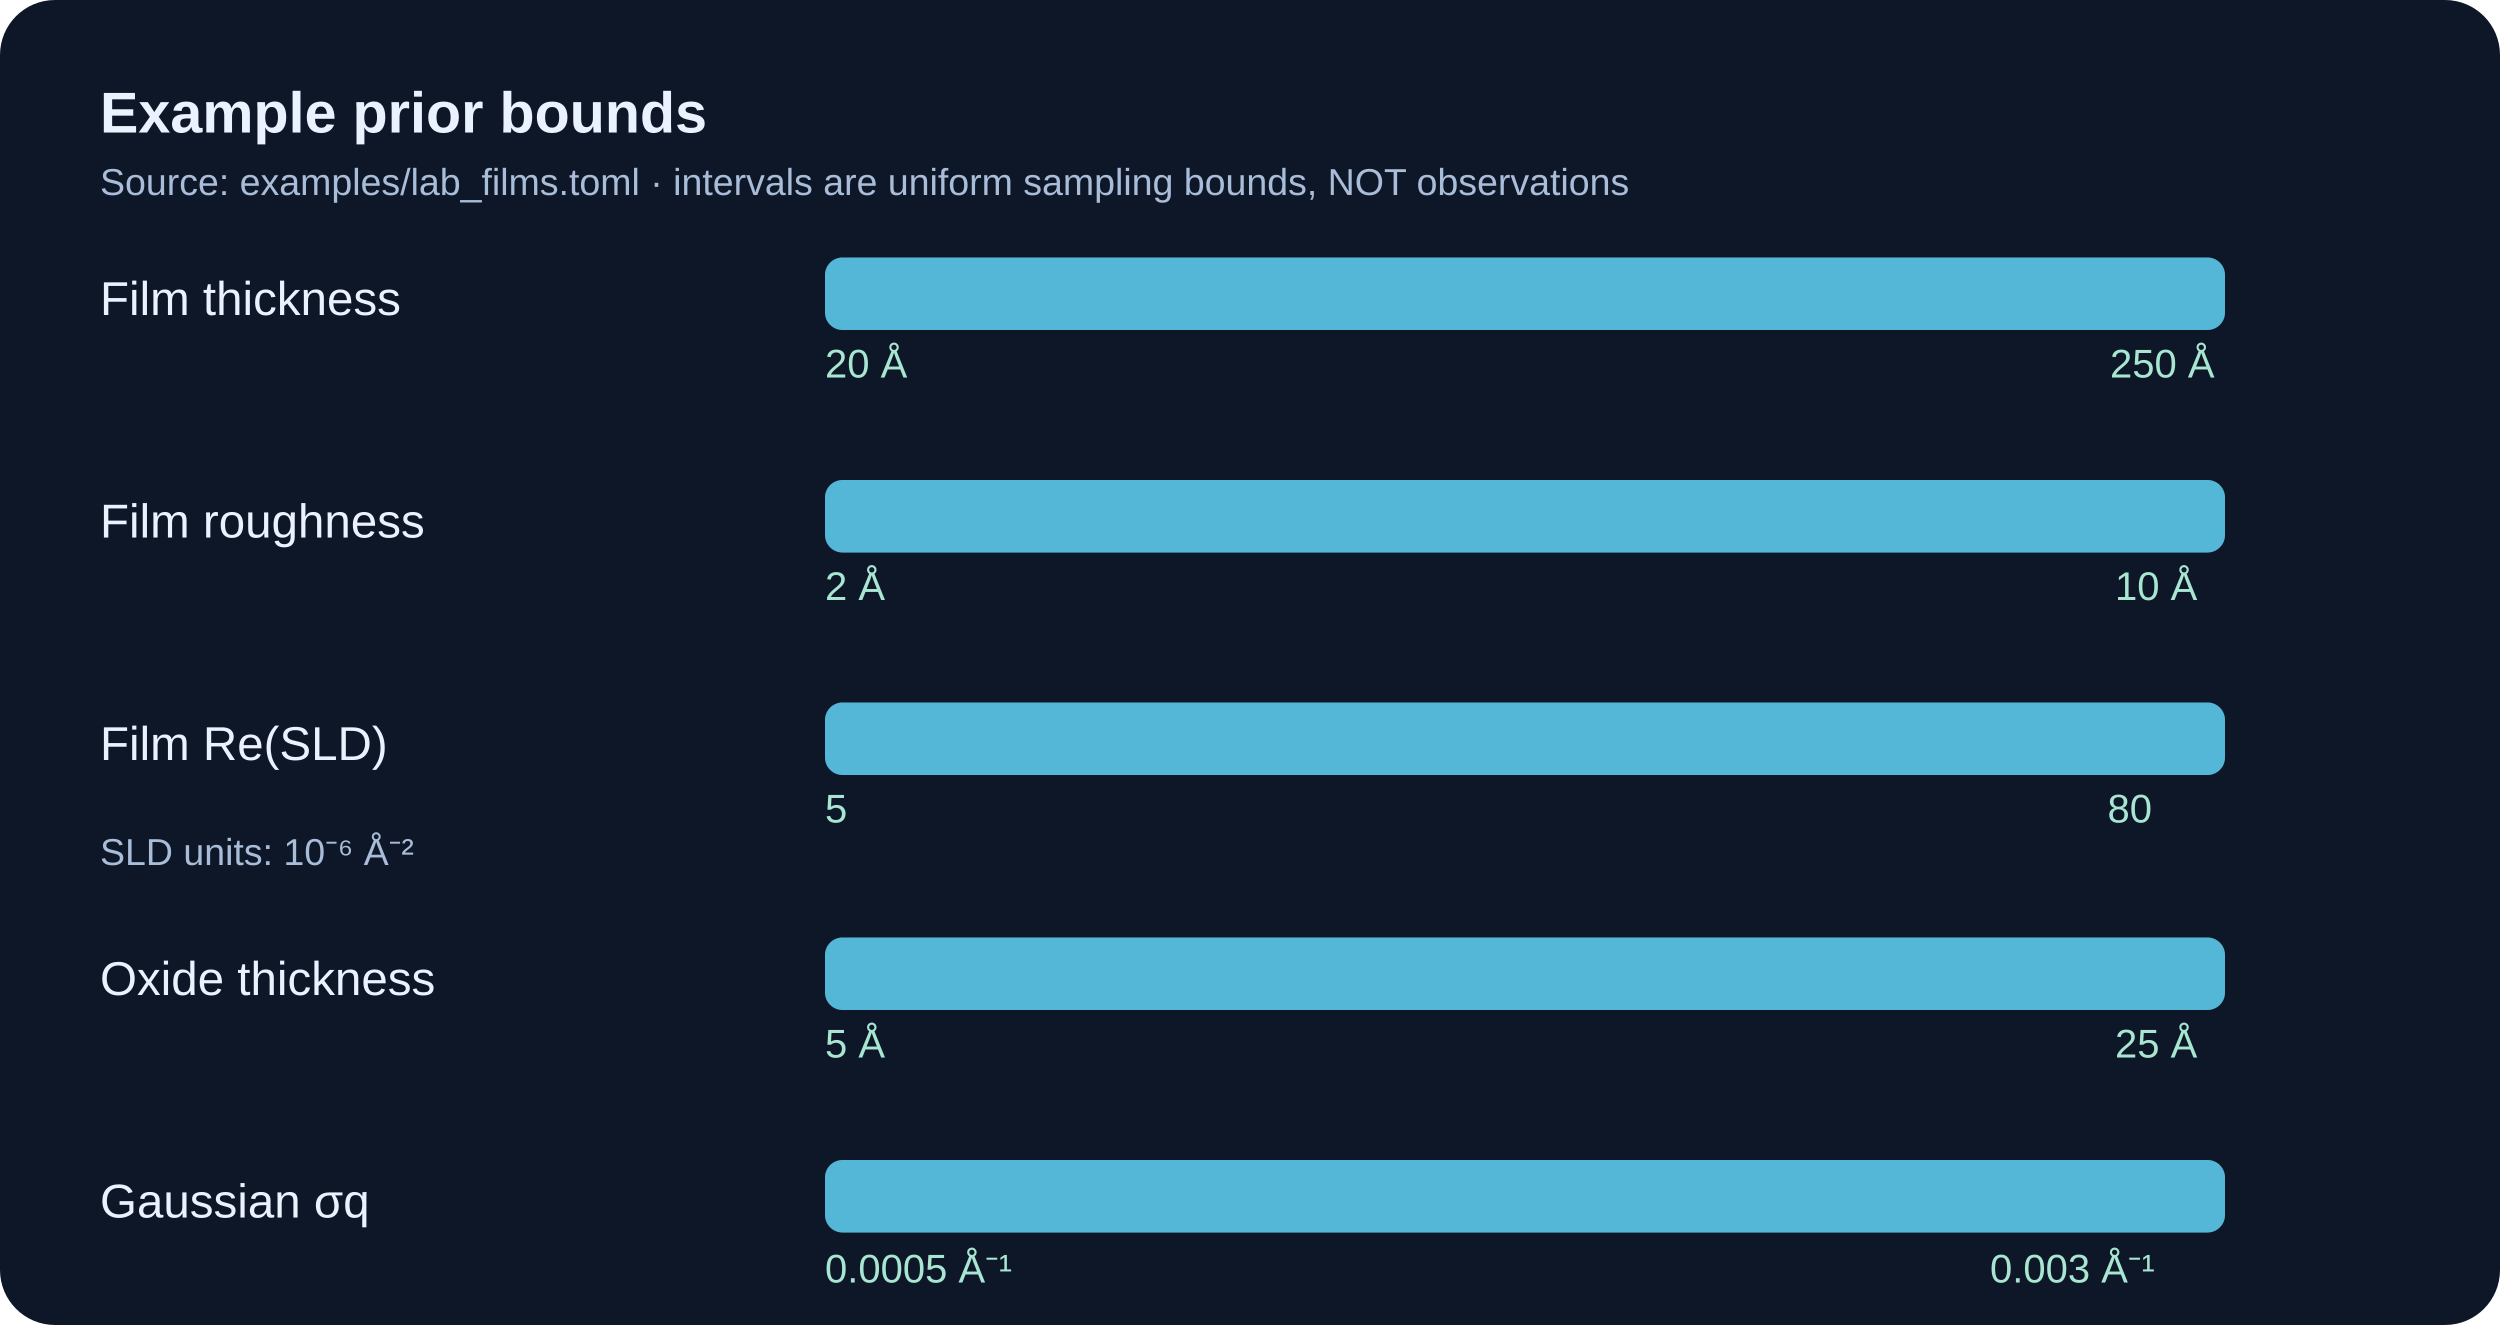
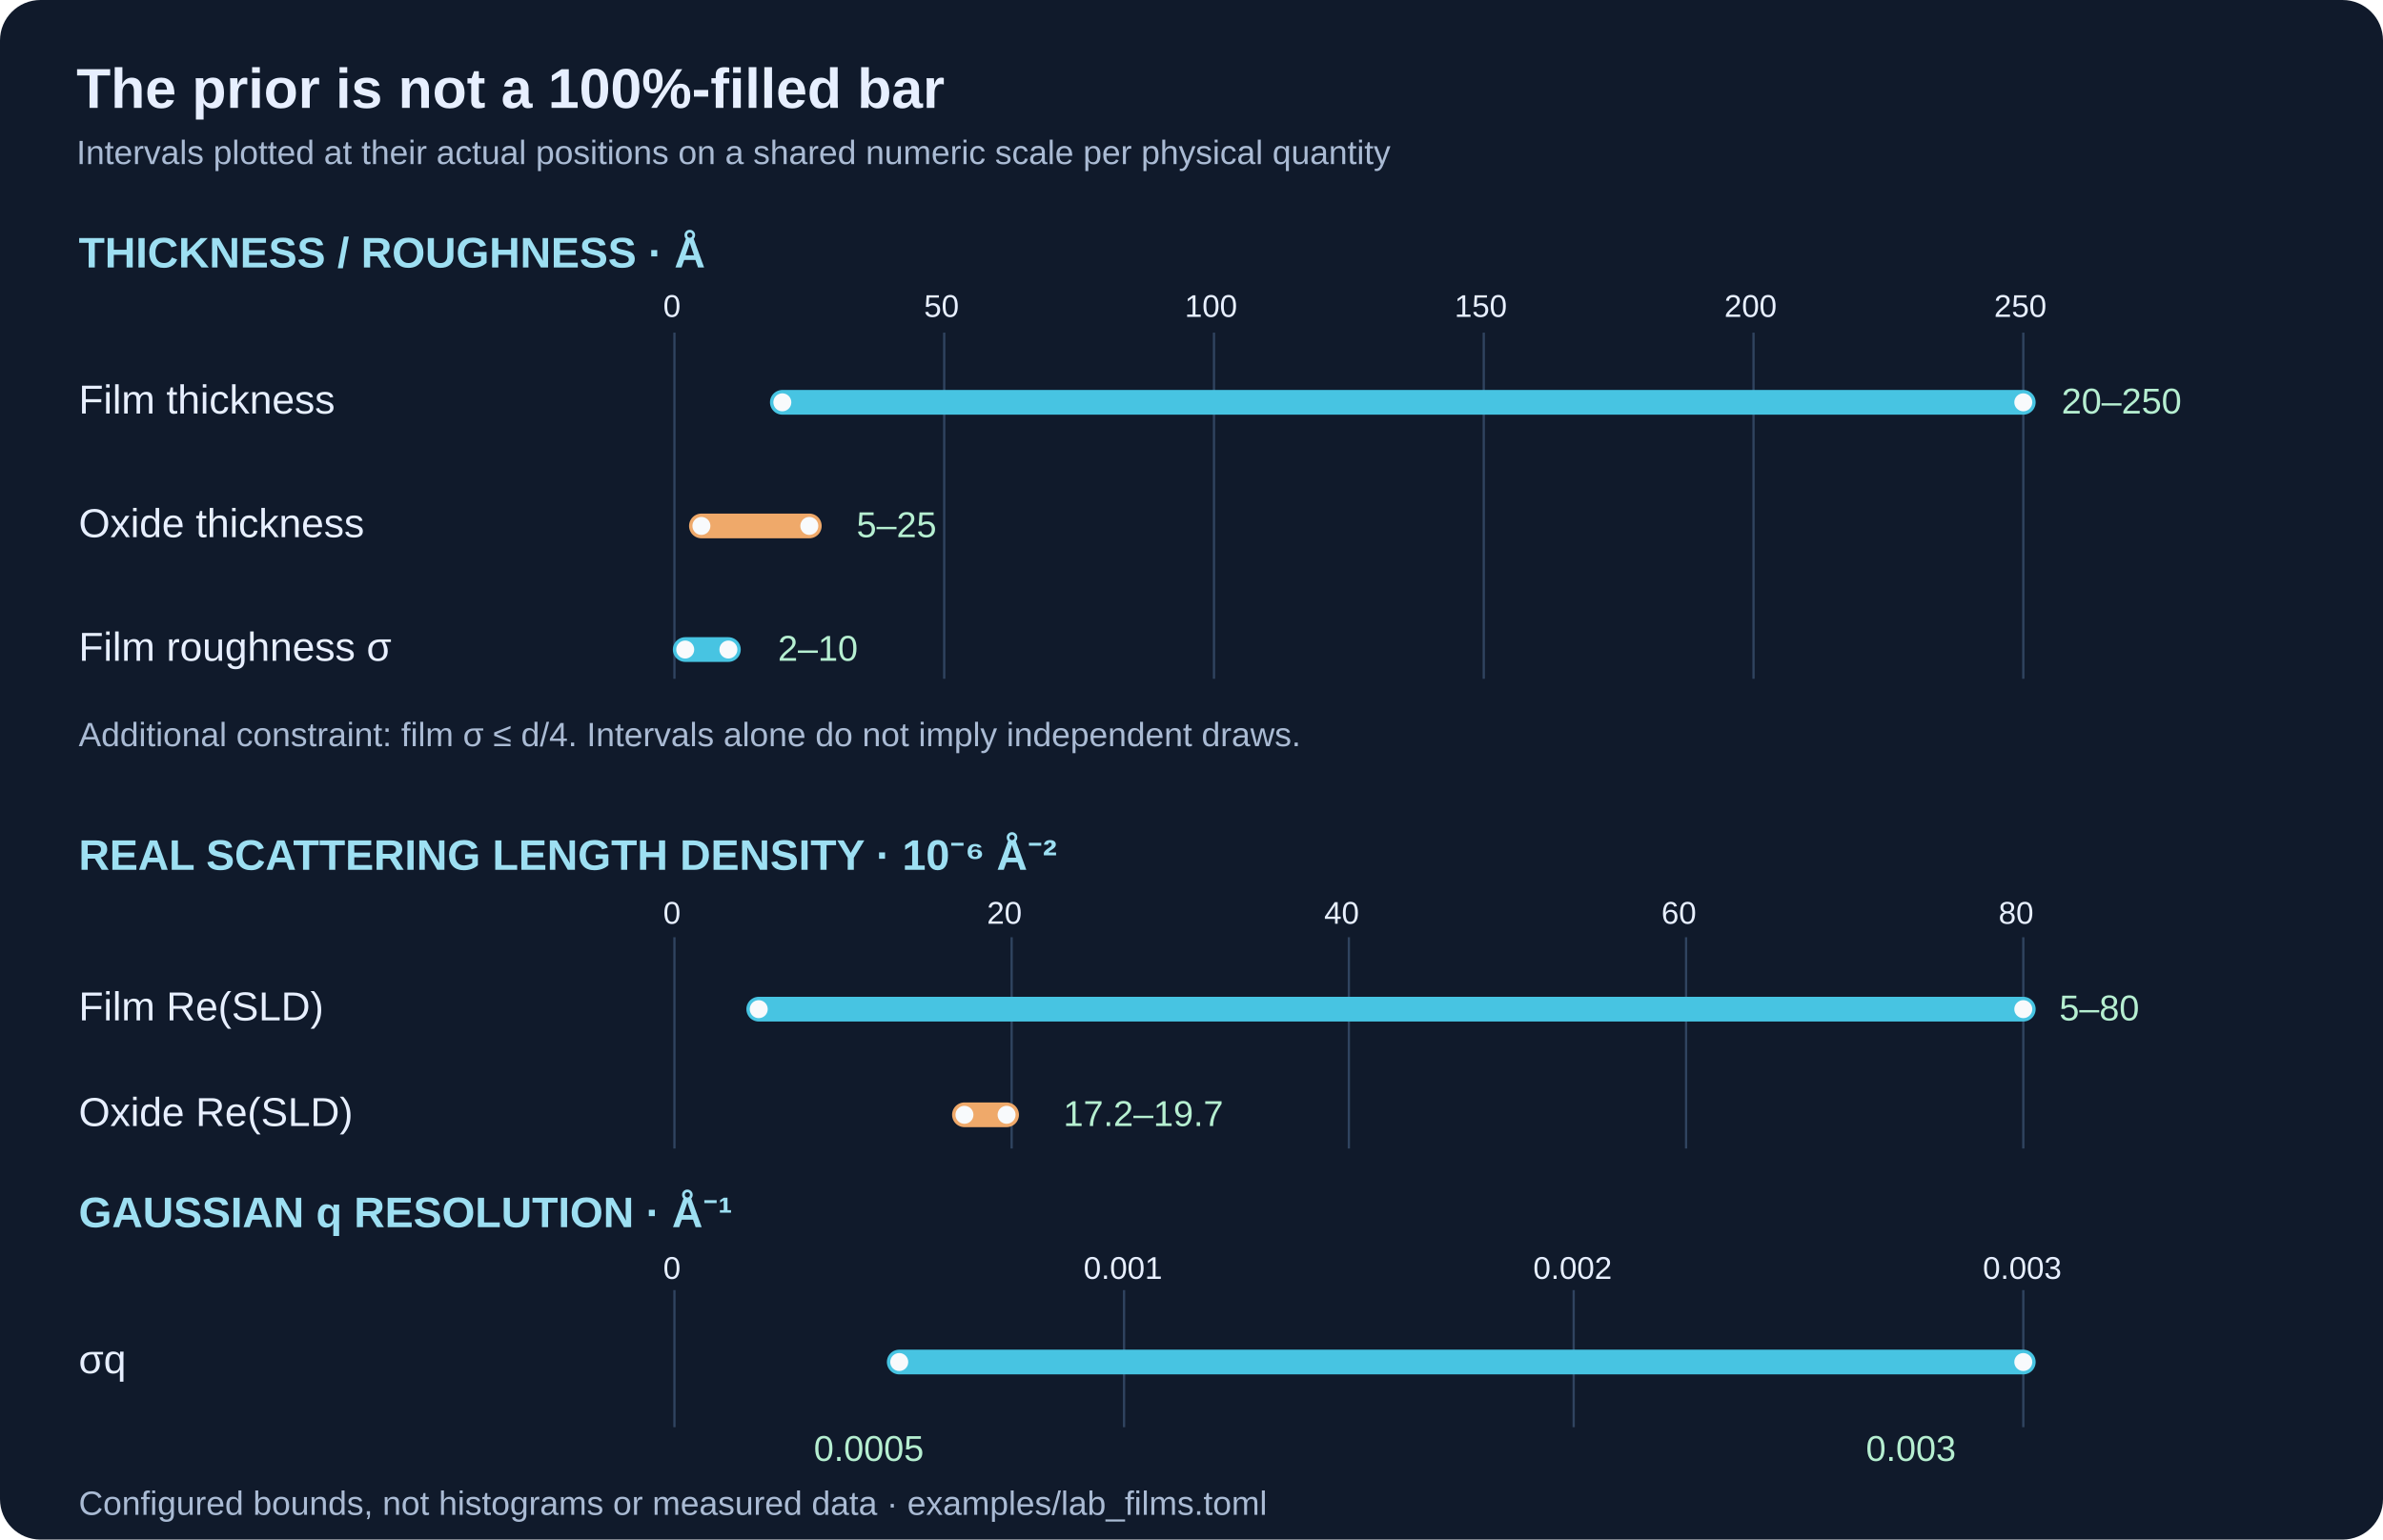
- <svg xmlns="http://www.w3.org/2000/svg" viewBox="0 0 1000 530" role="img" aria-labelledby="t d">
-   <style>text{font-family:Arial,sans-serif;fill:#eaf1ff}.h{font-size:23px;font-weight:700}.sub{font-size:15px;fill:#a9bcd8}.label{font-size:19px}.val{font-size:16px;fill:#a8e6d2}.track{fill:#273854}.range{fill:#55b7d7}.tick{stroke:#7890b6;stroke-width:1}</style>
-   <rect width="1000" height="530" rx="22" fill="#0e1728" />
-   <text x="40" y="53" class="h">Example prior bounds</text>
-   <text x="40" y="78" class="sub">Source: examples/lab_films.toml · intervals are uniform sampling bounds, NOT observations</text>
-   <text x="40" y="126" class="label">Film thickness</text>
-   <rect class="track" x="330" y="103" width="560" height="29" rx="7" />
-   <rect class="range" x="330" y="103" width="560" height="29" rx="7" />
-   <text x="330" y="151" class="val">20 Å</text>
-   <text x="844" y="151" class="val">250 Å</text>
-   <text x="40" y="215" class="label">Film roughness</text>
-   <rect class="track" x="330" y="192" width="560" height="29" rx="7" />
-   <rect class="range" x="330" y="192" width="560" height="29" rx="7" />
-   <text x="330" y="240" class="val">2 Å</text>
-   <text x="846" y="240" class="val">10 Å</text>
-   <text x="40" y="304" class="label">Film Re(SLD)</text>
-   <rect class="track" x="330" y="281" width="560" height="29" rx="7" />
-   <rect class="range" x="330" y="281" width="560" height="29" rx="7" />
-   <text x="330" y="329" class="val">5</text>
-   <text x="843" y="329" class="val">80</text>
-   <text x="40" y="346" class="sub">SLD units: 10⁻⁶ Å⁻²</text>
-   <text x="40" y="398" class="label">Oxide thickness</text>
-   <rect class="track" x="330" y="375" width="560" height="29" rx="7" />
-   <rect class="range" x="330" y="375" width="560" height="29" rx="7" />
-   <text x="330" y="423" class="val">5 Å</text>
-   <text x="846" y="423" class="val">25 Å</text>
-   <text x="40" y="487" class="label">Gaussian σq</text>
-   <rect class="track" x="330" y="464" width="560" height="29" rx="7" />
-   <rect class="range" x="330" y="464" width="560" height="29" rx="7" />
-   <text x="330" y="513" class="val">0.0005 Å⁻¹</text>
-   <text x="796" y="513" class="val">0.003 Å⁻¹</text>
+ <svg xmlns="http://www.w3.org/2000/svg" viewBox="0 0 1060 685" role="img" aria-labelledby="title desc">
+   <style>text{font-family:Arial,Helvetica,sans-serif;fill:#e7efff}.title{font-size:25px;font-weight:700}.note{font-size:15px;fill:#aabbd4}.head{font-size:19px;font-weight:700;fill:#9ddff2}.name{font-size:18px}.tick{font-size:14px;fill:#9eb0c8}.val{font-size:16px;fill:#b6efd1}.grid{stroke:#304460;stroke-width:1}.bar{stroke:#47c4e2;stroke-width:11;stroke-linecap:round}.oxide{stroke:#efa96a;stroke-width:11;stroke-linecap:round}.dot{fill:#f8fafc}</style>
+   <rect width="1060" height="685" rx="18" fill="#101a2b" />
+   <text x="34" y="48" class="title">The prior is not a 100%-filled bar</text>
+   <text x="34" y="73" class="note">Intervals plotted at their actual positions on a shared numeric scale per physical quantity</text>
+   <text x="35" y="119" class="head">THICKNESS / ROUGHNESS · Å</text>
+   <g>
+     <line class="grid" x1="300" x2="300" y1="148" y2="302" />
+     <line class="grid" x1="420" x2="420" y1="148" y2="302" />
+     <line class="grid" x1="540" x2="540" y1="148" y2="302" />
+     <line class="grid" x1="660" x2="660" y1="148" y2="302" />
+     <line class="grid" x1="780" x2="780" y1="148" y2="302" />
+     <line class="grid" x1="900" x2="900" y1="148" y2="302" />
+   </g>
+   <g class="tick">
+     <text x="295" y="141">0</text>
+     <text x="411" y="141">50</text>
+     <text x="527" y="141">100</text>
+     <text x="647" y="141">150</text>
+     <text x="767" y="141">200</text>
+     <text x="887" y="141">250</text>
+   </g>
+   <text x="35" y="184" class="name">Film thickness</text>
+   <line class="bar" x1="348" y1="179" x2="900" y2="179" />
+   <circle class="dot" cx="348" cy="179" r="4" />
+   <circle class="dot" cx="900" cy="179" r="4" />
+   <text x="917" y="184" class="val">20–250</text>
+   <text x="35" y="239" class="name">Oxide thickness</text>
+   <line class="oxide" x1="312" y1="234" x2="360" y2="234" />
+   <circle class="dot" cx="312" cy="234" r="4" />
+   <circle class="dot" cx="360" cy="234" r="4" />
+   <text x="381" y="239" class="val">5–25</text>
+   <text x="35" y="294" class="name">Film roughness σ</text>
+   <line class="bar" x1="304.8" y1="289" x2="324" y2="289" />
+   <circle class="dot" cx="304.8" cy="289" r="4" />
+   <circle class="dot" cx="324" cy="289" r="4" />
+   <text x="346" y="294" class="val">2–10</text>
+   <text x="35" y="332" class="note">Additional constraint: film σ ≤ d/4. Intervals alone do not imply independent draws.</text>
+   <text x="35" y="387" class="head">REAL SCATTERING LENGTH DENSITY · 10⁻⁶ Å⁻²</text>
+   <g>
+     <line class="grid" x1="300" x2="300" y1="417" y2="511" />
+     <line class="grid" x1="450" x2="450" y1="417" y2="511" />
+     <line class="grid" x1="600" x2="600" y1="417" y2="511" />
+     <line class="grid" x1="750" x2="750" y1="417" y2="511" />
+     <line class="grid" x1="900" x2="900" y1="417" y2="511" />
+   </g>
+   <g class="tick">
+     <text x="295" y="411">0</text>
+     <text x="439" y="411">20</text>
+     <text x="589" y="411">40</text>
+     <text x="739" y="411">60</text>
+     <text x="889" y="411">80</text>
+   </g>
+   <text x="35" y="454" class="name">Film Re(SLD)</text>
+   <line class="bar" x1="337.5" y1="449" x2="900" y2="449" />
+   <circle class="dot" cx="337.5" cy="449" r="4" />
+   <circle class="dot" cx="900" cy="449" r="4" />
+   <text x="916" y="454" class="val">5–80</text>
+   <text x="35" y="501" class="name">Oxide Re(SLD)</text>
+   <line class="oxide" x1="429" y1="496" x2="447.75" y2="496" />
+   <circle class="dot" cx="429" cy="496" r="4" />
+   <circle class="dot" cx="447.75" cy="496" r="4" />
+   <text x="473" y="501" class="val">17.2–19.7</text>
+   <text x="35" y="546" class="head">GAUSSIAN q RESOLUTION · Å⁻¹</text>
+   <g>
+     <line class="grid" x1="300" x2="300" y1="574" y2="635" />
+     <line class="grid" x1="500" x2="500" y1="574" y2="635" />
+     <line class="grid" x1="700" x2="700" y1="574" y2="635" />
+     <line class="grid" x1="900" x2="900" y1="574" y2="635" />
+   </g>
+   <g class="tick">
+     <text x="295" y="569">0</text>
+     <text x="482" y="569">0.001</text>
+     <text x="682" y="569">0.002</text>
+     <text x="882" y="569">0.003</text>
+   </g>
+   <text x="35" y="611" class="name">σq</text>
+   <line class="bar" x1="400" y1="606" x2="900" y2="606" />
+   <circle class="dot" cx="400" cy="606" r="4" />
+   <circle class="dot" cx="900" cy="606" r="4" />
+   <text x="362" y="650" class="val">0.0005</text>
+   <text x="830" y="650" class="val">0.003</text>
+   <text x="35" y="674" class="note">Configured bounds, not histograms or measured data · examples/lab_films.toml</text>
</svg>
